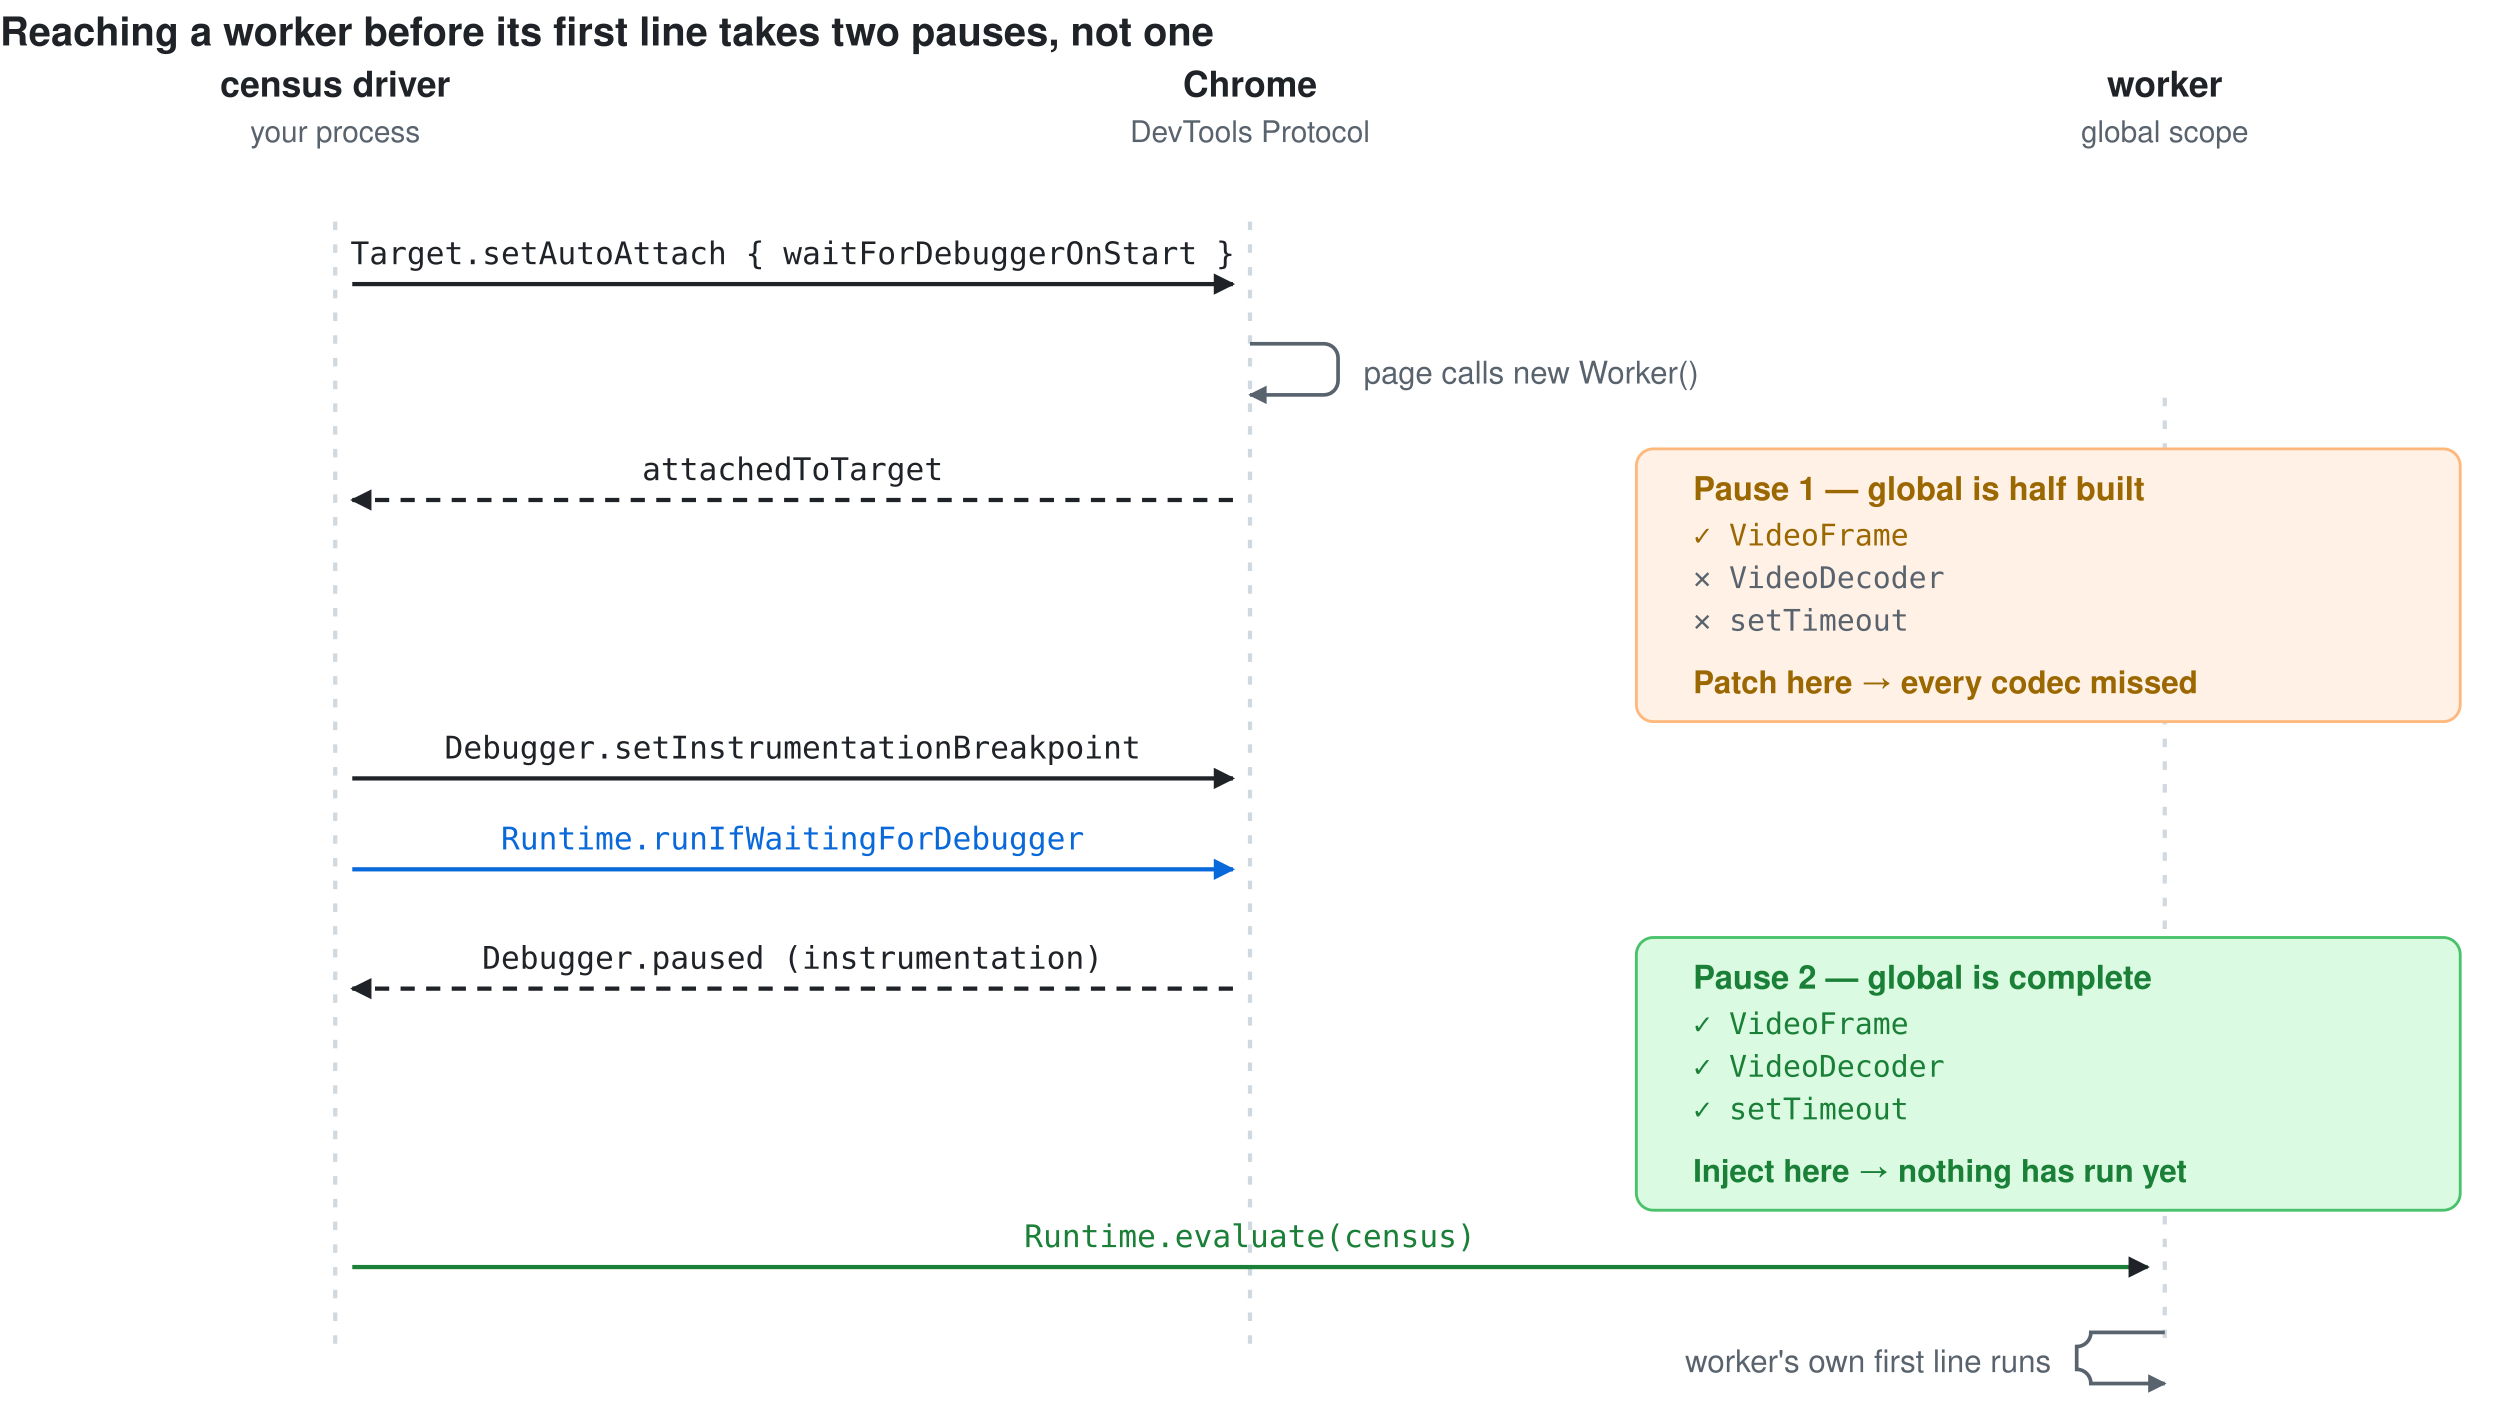
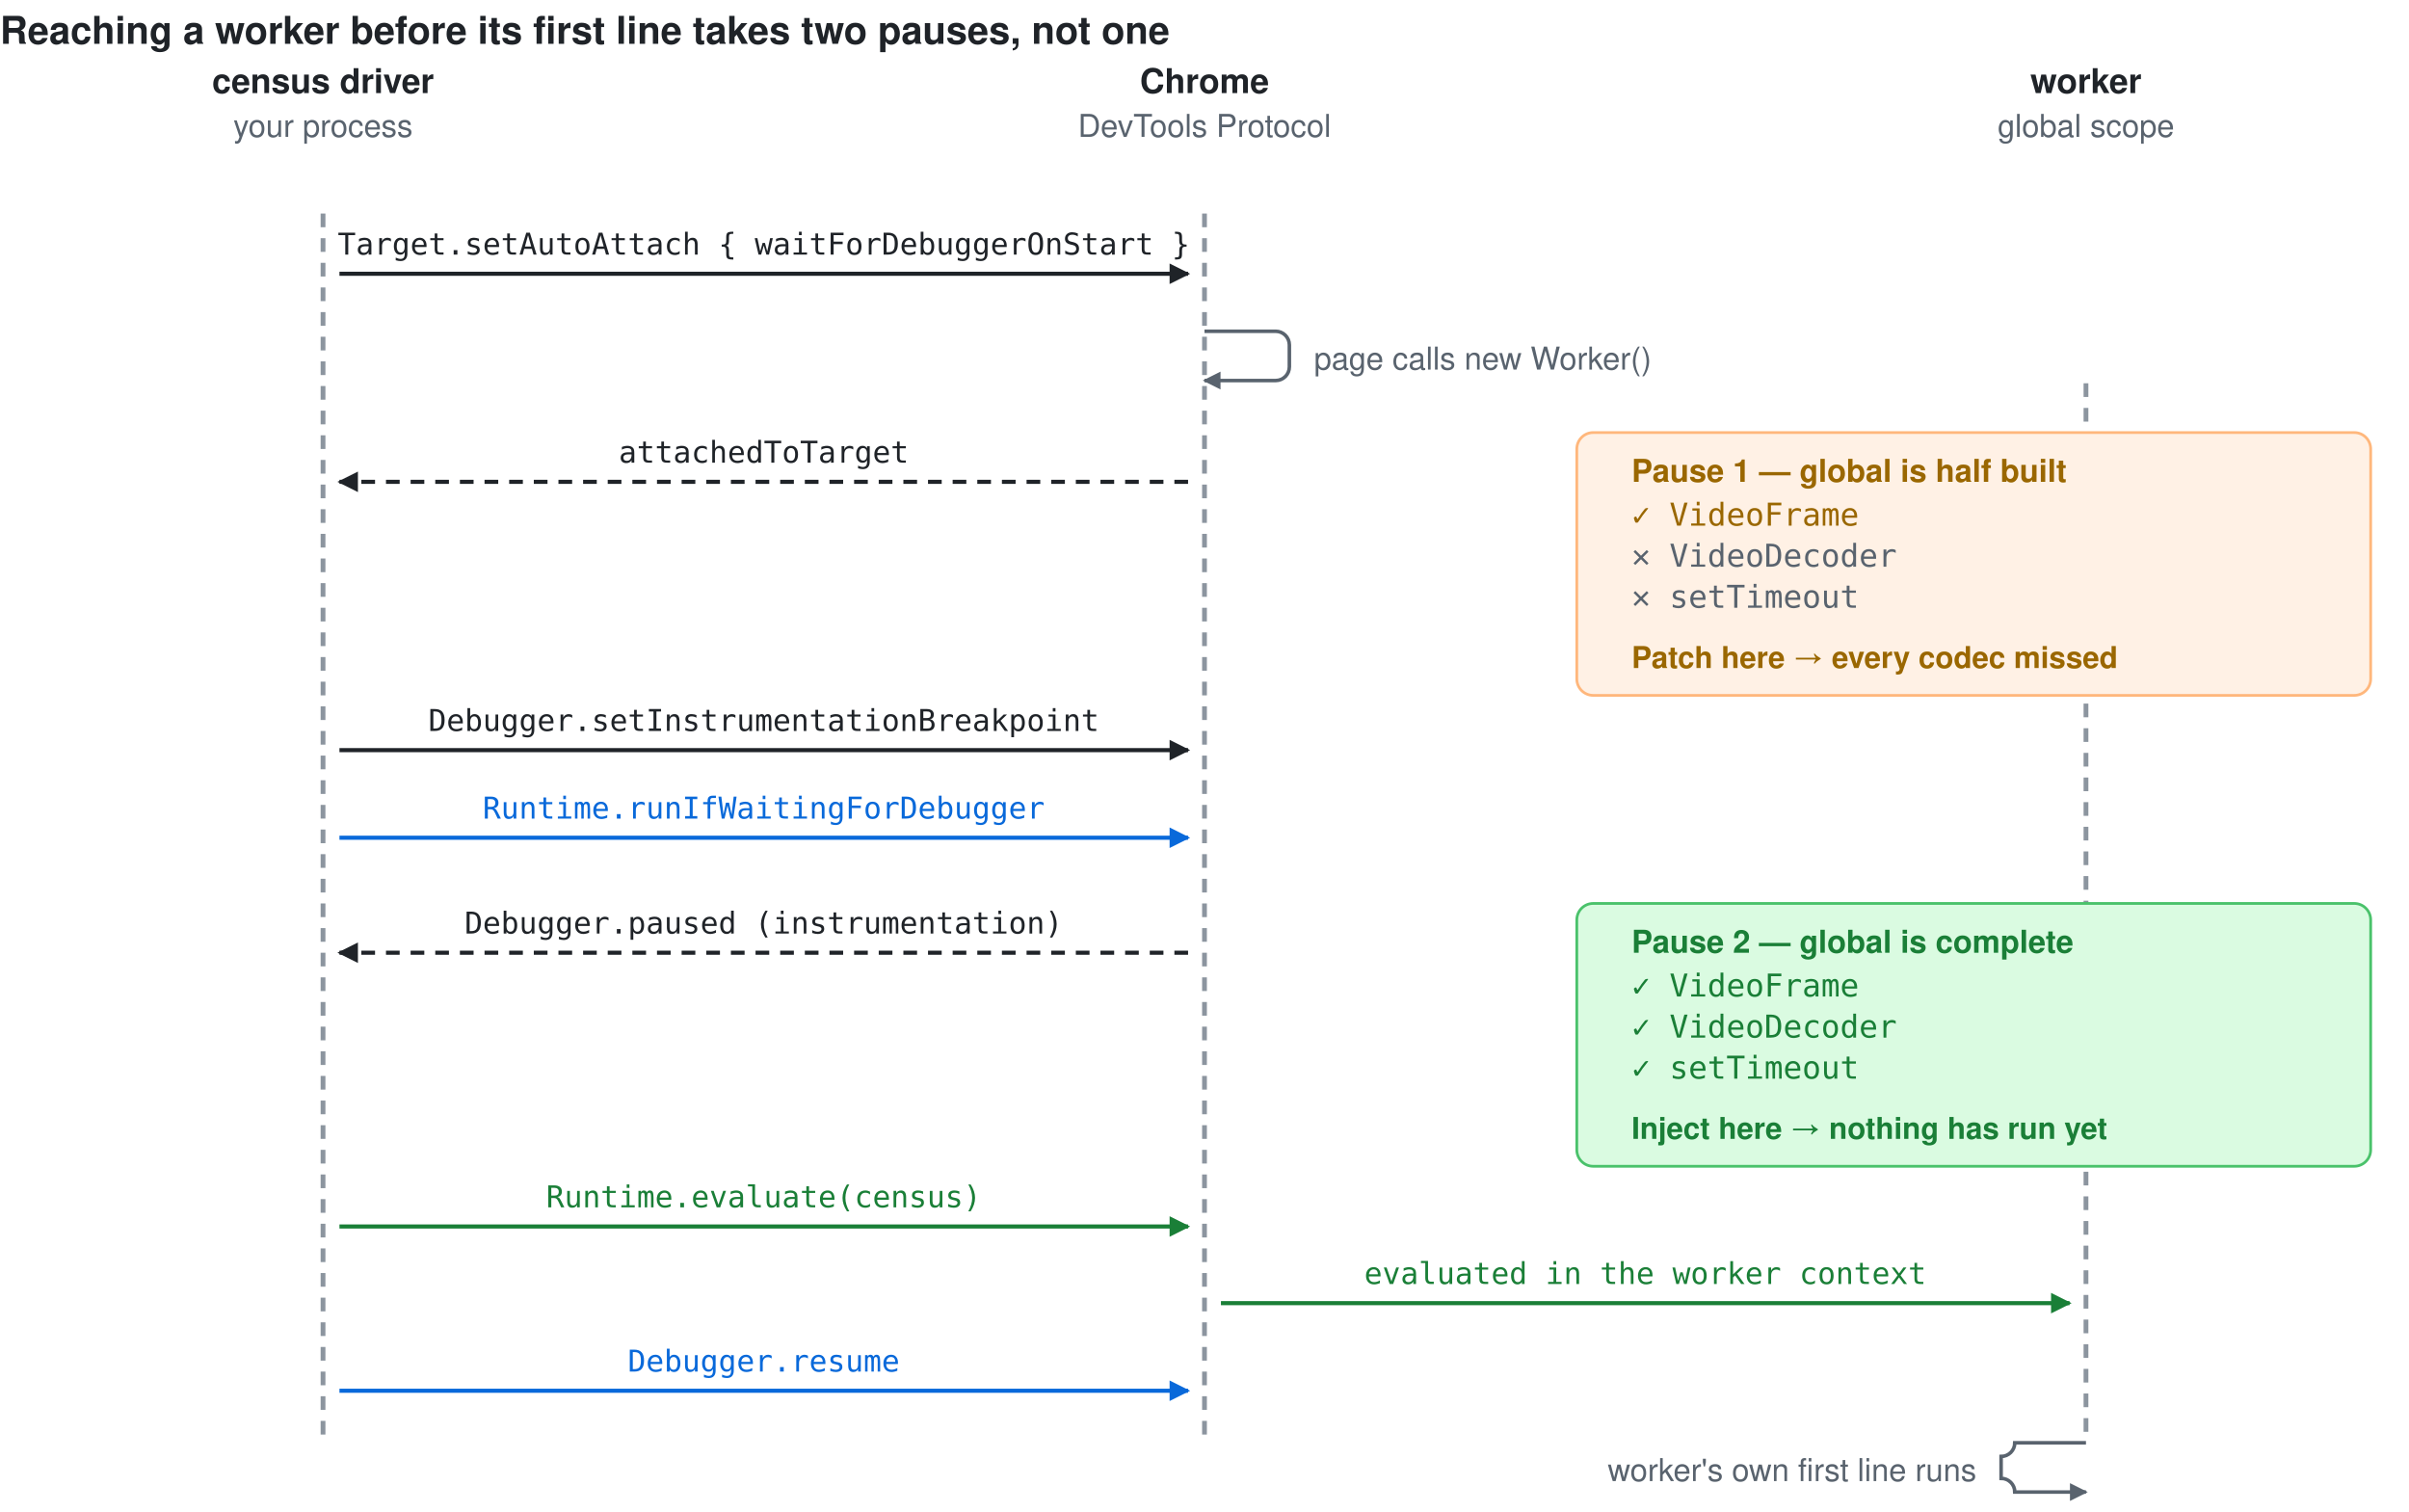
- <svg xmlns="http://www.w3.org/2000/svg" width="880" height="500" viewBox="0 0 880 500" role="img" aria-label="Sequence diagram. The driver arms auto-attach; Chrome pauses the new worker before its first line, but the worker global is incomplete there — codecs and timers do not exist yet. The driver sets a beforeScriptExecution breakpoint and resumes, landing in a second pause where the global is complete and the worker's own code still has not run. The census is evaluated there, then execution resumes.">
+ <svg xmlns="http://www.w3.org/2000/svg" width="880" height="552" viewBox="0 0 880 552" role="img" aria-label="Sequence diagram. The driver arms auto-attach; Chrome pauses the new worker before its first line, but the worker global is incomplete there — codecs and timers do not exist yet. The driver sets a beforeScriptExecution breakpoint and resumes, landing in a second pause where the global is complete and the worker's own code still has not run. The census is evaluated there, then execution resumes.">
  <defs>
    <marker id="head-fg" viewBox="0 0 10 10" refX="9" refY="5" markerWidth="5" markerHeight="5" orient="auto">
      <path d="M0 0 L10 5 L0 10 z" fill="#1f2328" />
    </marker>
    <marker id="head-muted" viewBox="0 0 10 10" refX="9" refY="5" markerWidth="5" markerHeight="5" orient="auto">
      <path d="M0 0 L10 5 L0 10 z" fill="#59636e" />
    </marker>
    <marker id="head-accent" viewBox="0 0 10 10" refX="9" refY="5" markerWidth="5" markerHeight="5" orient="auto">
      <path d="M0 0 L10 5 L0 10 z" fill="#0969da" />
    </marker>
+     <marker id="head-ok" viewBox="0 0 10 10" refX="9" refY="5" markerWidth="5" markerHeight="5" orient="auto">
+       <path d="M0 0 L10 5 L0 10 z" fill="#1a7f37" />
+     </marker>
  </defs>
  <text x="0" y="16" font-family="-apple-system,BlinkMacSystemFont,'Segoe UI',Helvetica,Arial,sans-serif" font-size="14" font-weight="600" fill="#1f2328">
    Reaching a worker before its first line takes two pauses, not one
  </text>
  <text x="118" y="34" font-family="-apple-system,BlinkMacSystemFont,'Segoe UI',Helvetica,Arial,sans-serif" font-size="12.5" font-weight="600" fill="#1f2328" text-anchor="middle">census driver</text>
-   <text x="118" y="50" font-family="-apple-system,BlinkMacSystemFont,'Segoe UI',Helvetica,Arial,sans-serif" font-size="10.5" fill="#59636e" text-anchor="middle">your process</text>
-   <line x1="118" y1="78" x2="118" y2="474" stroke="#d1d9e0" stroke-width="1.5" stroke-dasharray="3 5" />
+   <text x="118" y="50" font-family="-apple-system,BlinkMacSystemFont,'Segoe UI',Helvetica,Arial,sans-serif" font-size="11.5" fill="#59636e" text-anchor="middle">your process</text>
+   <line x1="118" y1="78" x2="118" y2="526" stroke="#8c959f" stroke-width="1.75" stroke-dasharray="5 4" />
  <text x="440" y="34" font-family="-apple-system,BlinkMacSystemFont,'Segoe UI',Helvetica,Arial,sans-serif" font-size="12.5" font-weight="600" fill="#1f2328" text-anchor="middle">Chrome</text>
-   <text x="440" y="50" font-family="-apple-system,BlinkMacSystemFont,'Segoe UI',Helvetica,Arial,sans-serif" font-size="10.5" fill="#59636e" text-anchor="middle">DevTools Protocol</text>
-   <line x1="440" y1="78" x2="440" y2="474" stroke="#d1d9e0" stroke-width="1.5" stroke-dasharray="3 5" />
+   <text x="440" y="50" font-family="-apple-system,BlinkMacSystemFont,'Segoe UI',Helvetica,Arial,sans-serif" font-size="11.5" fill="#59636e" text-anchor="middle">DevTools Protocol</text>
+   <line x1="440" y1="78" x2="440" y2="526" stroke="#8c959f" stroke-width="1.75" stroke-dasharray="5 4" />
  <text x="762" y="34" font-family="-apple-system,BlinkMacSystemFont,'Segoe UI',Helvetica,Arial,sans-serif" font-size="12.5" font-weight="600" fill="#1f2328" text-anchor="middle">worker</text>
-   <text x="762" y="50" font-family="-apple-system,BlinkMacSystemFont,'Segoe UI',Helvetica,Arial,sans-serif" font-size="10.5" fill="#59636e" text-anchor="middle">global scope</text>
-   <line x1="762" y1="140" x2="762" y2="474" stroke="#d1d9e0" stroke-width="1.5" stroke-dasharray="3 5" />
+   <text x="762" y="50" font-family="-apple-system,BlinkMacSystemFont,'Segoe UI',Helvetica,Arial,sans-serif" font-size="11.5" fill="#59636e" text-anchor="middle">global scope</text>
+   <line x1="762" y1="140" x2="762" y2="526" stroke="#8c959f" stroke-width="1.75" stroke-dasharray="5 4" />
  <line x1="124" y1="100" x2="434" y2="100" stroke="#1f2328" stroke-width="1.5" marker-end="url(#head-fg)" />
  <text x="279" y="93" font-family="ui-monospace,SFMono-Regular,'SF Mono',Menlo,Consolas,monospace" font-size="11" fill="#1f2328" text-anchor="middle">Target.setAutoAttach { waitForDebuggerOnStart }</text>
  <path d="M440 121 h26 a5 5 0 0 1 5 5 v8 a5 5 0 0 1 -5 5 h-26" fill="none" stroke="#59636e" stroke-width="1.3" marker-end="url(#head-muted)" />
-   <text x="480" y="135" font-family="-apple-system,BlinkMacSystemFont,'Segoe UI',Helvetica,Arial,sans-serif" font-size="11" fill="#59636e" text-anchor="start">page calls new Worker()</text>
+   <text x="480" y="135" font-family="-apple-system,BlinkMacSystemFont,'Segoe UI',Helvetica,Arial,sans-serif" font-size="11.5" fill="#59636e" text-anchor="start">page calls new Worker()</text>
  <rect x="576" y="158" width="290" height="96" rx="6" fill="#fff1e5" stroke="#ffb77c" stroke-width="1" />
  <text x="596" y="176" font-family="-apple-system,BlinkMacSystemFont,'Segoe UI',Helvetica,Arial,sans-serif" font-size="11.5" font-weight="600" fill="#9a6700">Pause 1 — global is half built</text>
-   <text x="596" y="192" font-family="ui-monospace,SFMono-Regular,'SF Mono',Menlo,Consolas,monospace" font-size="10.5" fill="#9a6700">✓ VideoFrame</text>
-   <text x="596" y="207" font-family="ui-monospace,SFMono-Regular,'SF Mono',Menlo,Consolas,monospace" font-size="10.5" fill="#59636e">✕ VideoDecoder</text>
-   <text x="596" y="222" font-family="ui-monospace,SFMono-Regular,'SF Mono',Menlo,Consolas,monospace" font-size="10.5" fill="#59636e">✕ setTimeout</text>
+   <text x="596" y="192" font-family="ui-monospace,SFMono-Regular,'SF Mono',Menlo,Consolas,monospace" font-size="11.5" fill="#9a6700">✓ VideoFrame</text>
+   <text x="596" y="207" font-family="ui-monospace,SFMono-Regular,'SF Mono',Menlo,Consolas,monospace" font-size="11.5" fill="#59636e">✕ VideoDecoder</text>
+   <text x="596" y="222" font-family="ui-monospace,SFMono-Regular,'SF Mono',Menlo,Consolas,monospace" font-size="11.5" fill="#59636e">✕ setTimeout</text>
  <text x="596" y="244" font-family="-apple-system,BlinkMacSystemFont,'Segoe UI',Helvetica,Arial,sans-serif" font-size="11" font-weight="600" fill="#9a6700">Patch here → every codec missed</text>
  <line x1="434" y1="176" x2="124" y2="176" stroke="#1f2328" stroke-width="1.5" stroke-dasharray="5 4" marker-end="url(#head-fg)" />
  <text x="279" y="169" font-family="ui-monospace,SFMono-Regular,'SF Mono',Menlo,Consolas,monospace" font-size="11" fill="#1f2328" text-anchor="middle">attachedToTarget</text>
  <line x1="124" y1="274" x2="434" y2="274" stroke="#1f2328" stroke-width="1.5" marker-end="url(#head-fg)" />
  <text x="279" y="267" font-family="ui-monospace,SFMono-Regular,'SF Mono',Menlo,Consolas,monospace" font-size="11" fill="#1f2328" text-anchor="middle">Debugger.setInstrumentationBreakpoint</text>
  <line x1="124" y1="306" x2="434" y2="306" stroke="#0969da" stroke-width="1.5" marker-end="url(#head-accent)" />
  <text x="279" y="299" font-family="ui-monospace,SFMono-Regular,'SF Mono',Menlo,Consolas,monospace" font-size="11" fill="#0969da" text-anchor="middle">Runtime.runIfWaitingForDebugger</text>
  <rect x="576" y="330" width="290" height="96" rx="6" fill="#dafbe1" stroke="#4ac26b" stroke-width="1" />
  <text x="596" y="348" font-family="-apple-system,BlinkMacSystemFont,'Segoe UI',Helvetica,Arial,sans-serif" font-size="11.5" font-weight="600" fill="#1a7f37">Pause 2 — global is complete</text>
-   <text x="596" y="364" font-family="ui-monospace,SFMono-Regular,'SF Mono',Menlo,Consolas,monospace" font-size="10.5" fill="#1a7f37">✓ VideoFrame</text>
-   <text x="596" y="379" font-family="ui-monospace,SFMono-Regular,'SF Mono',Menlo,Consolas,monospace" font-size="10.5" fill="#1a7f37">✓ VideoDecoder</text>
-   <text x="596" y="394" font-family="ui-monospace,SFMono-Regular,'SF Mono',Menlo,Consolas,monospace" font-size="10.5" fill="#1a7f37">✓ setTimeout</text>
+   <text x="596" y="364" font-family="ui-monospace,SFMono-Regular,'SF Mono',Menlo,Consolas,monospace" font-size="11.5" fill="#1a7f37">✓ VideoFrame</text>
+   <text x="596" y="379" font-family="ui-monospace,SFMono-Regular,'SF Mono',Menlo,Consolas,monospace" font-size="11.5" fill="#1a7f37">✓ VideoDecoder</text>
+   <text x="596" y="394" font-family="ui-monospace,SFMono-Regular,'SF Mono',Menlo,Consolas,monospace" font-size="11.5" fill="#1a7f37">✓ setTimeout</text>
  <text x="596" y="416" font-family="-apple-system,BlinkMacSystemFont,'Segoe UI',Helvetica,Arial,sans-serif" font-size="11" font-weight="600" fill="#1a7f37">Inject here → nothing has run yet</text>
  <line x1="434" y1="348" x2="124" y2="348" stroke="#1f2328" stroke-width="1.5" stroke-dasharray="5 4" marker-end="url(#head-fg)" />
  <text x="279" y="341" font-family="ui-monospace,SFMono-Regular,'SF Mono',Menlo,Consolas,monospace" font-size="11" fill="#1f2328" text-anchor="middle">Debugger.paused (instrumentation)</text>
-   <line x1="124" y1="446" x2="756" y2="446" stroke="#1a7f37" stroke-width="1.5" marker-end="url(#head-fg)" />
-   <text x="440" y="439" font-family="ui-monospace,SFMono-Regular,'SF Mono',Menlo,Consolas,monospace" font-size="11" fill="#1a7f37" text-anchor="middle">Runtime.evaluate(census)</text>
-   <path d="M762 469 h-26 a5 5 0 0 1 -5 5 v8 a5 5 0 0 1 5 5 h26" fill="none" stroke="#59636e" stroke-width="1.3" marker-end="url(#head-muted)" />
-   <text x="722" y="483" font-family="-apple-system,BlinkMacSystemFont,'Segoe UI',Helvetica,Arial,sans-serif" font-size="11" fill="#59636e" text-anchor="end">worker's own first line runs</text>
+   <line x1="124" y1="448" x2="434" y2="448" stroke="#1a7f37" stroke-width="1.5" marker-end="url(#head-ok)" />
+   <text x="279" y="441" font-family="ui-monospace,SFMono-Regular,'SF Mono',Menlo,Consolas,monospace" font-size="11" fill="#1a7f37" text-anchor="middle">Runtime.evaluate(census)</text>
+   <line x1="446" y1="476" x2="756" y2="476" stroke="#1a7f37" stroke-width="1.5" marker-end="url(#head-ok)" />
+   <text x="601" y="469" font-family="ui-monospace,SFMono-Regular,'SF Mono',Menlo,Consolas,monospace" font-size="11" fill="#1a7f37" text-anchor="middle">evaluated in the worker context</text>
+   <line x1="124" y1="508" x2="434" y2="508" stroke="#0969da" stroke-width="1.5" marker-end="url(#head-accent)" />
+   <text x="279" y="501" font-family="ui-monospace,SFMono-Regular,'SF Mono',Menlo,Consolas,monospace" font-size="11" fill="#0969da" text-anchor="middle">Debugger.resume</text>
+   <path d="M762 527 h-26 a5 5 0 0 1 -5 5 v8 a5 5 0 0 1 5 5 h26" fill="none" stroke="#59636e" stroke-width="1.3" marker-end="url(#head-muted)" />
+   <text x="722" y="541" font-family="-apple-system,BlinkMacSystemFont,'Segoe UI',Helvetica,Arial,sans-serif" font-size="11.5" fill="#59636e" text-anchor="end">worker's own first line runs</text>
</svg>
